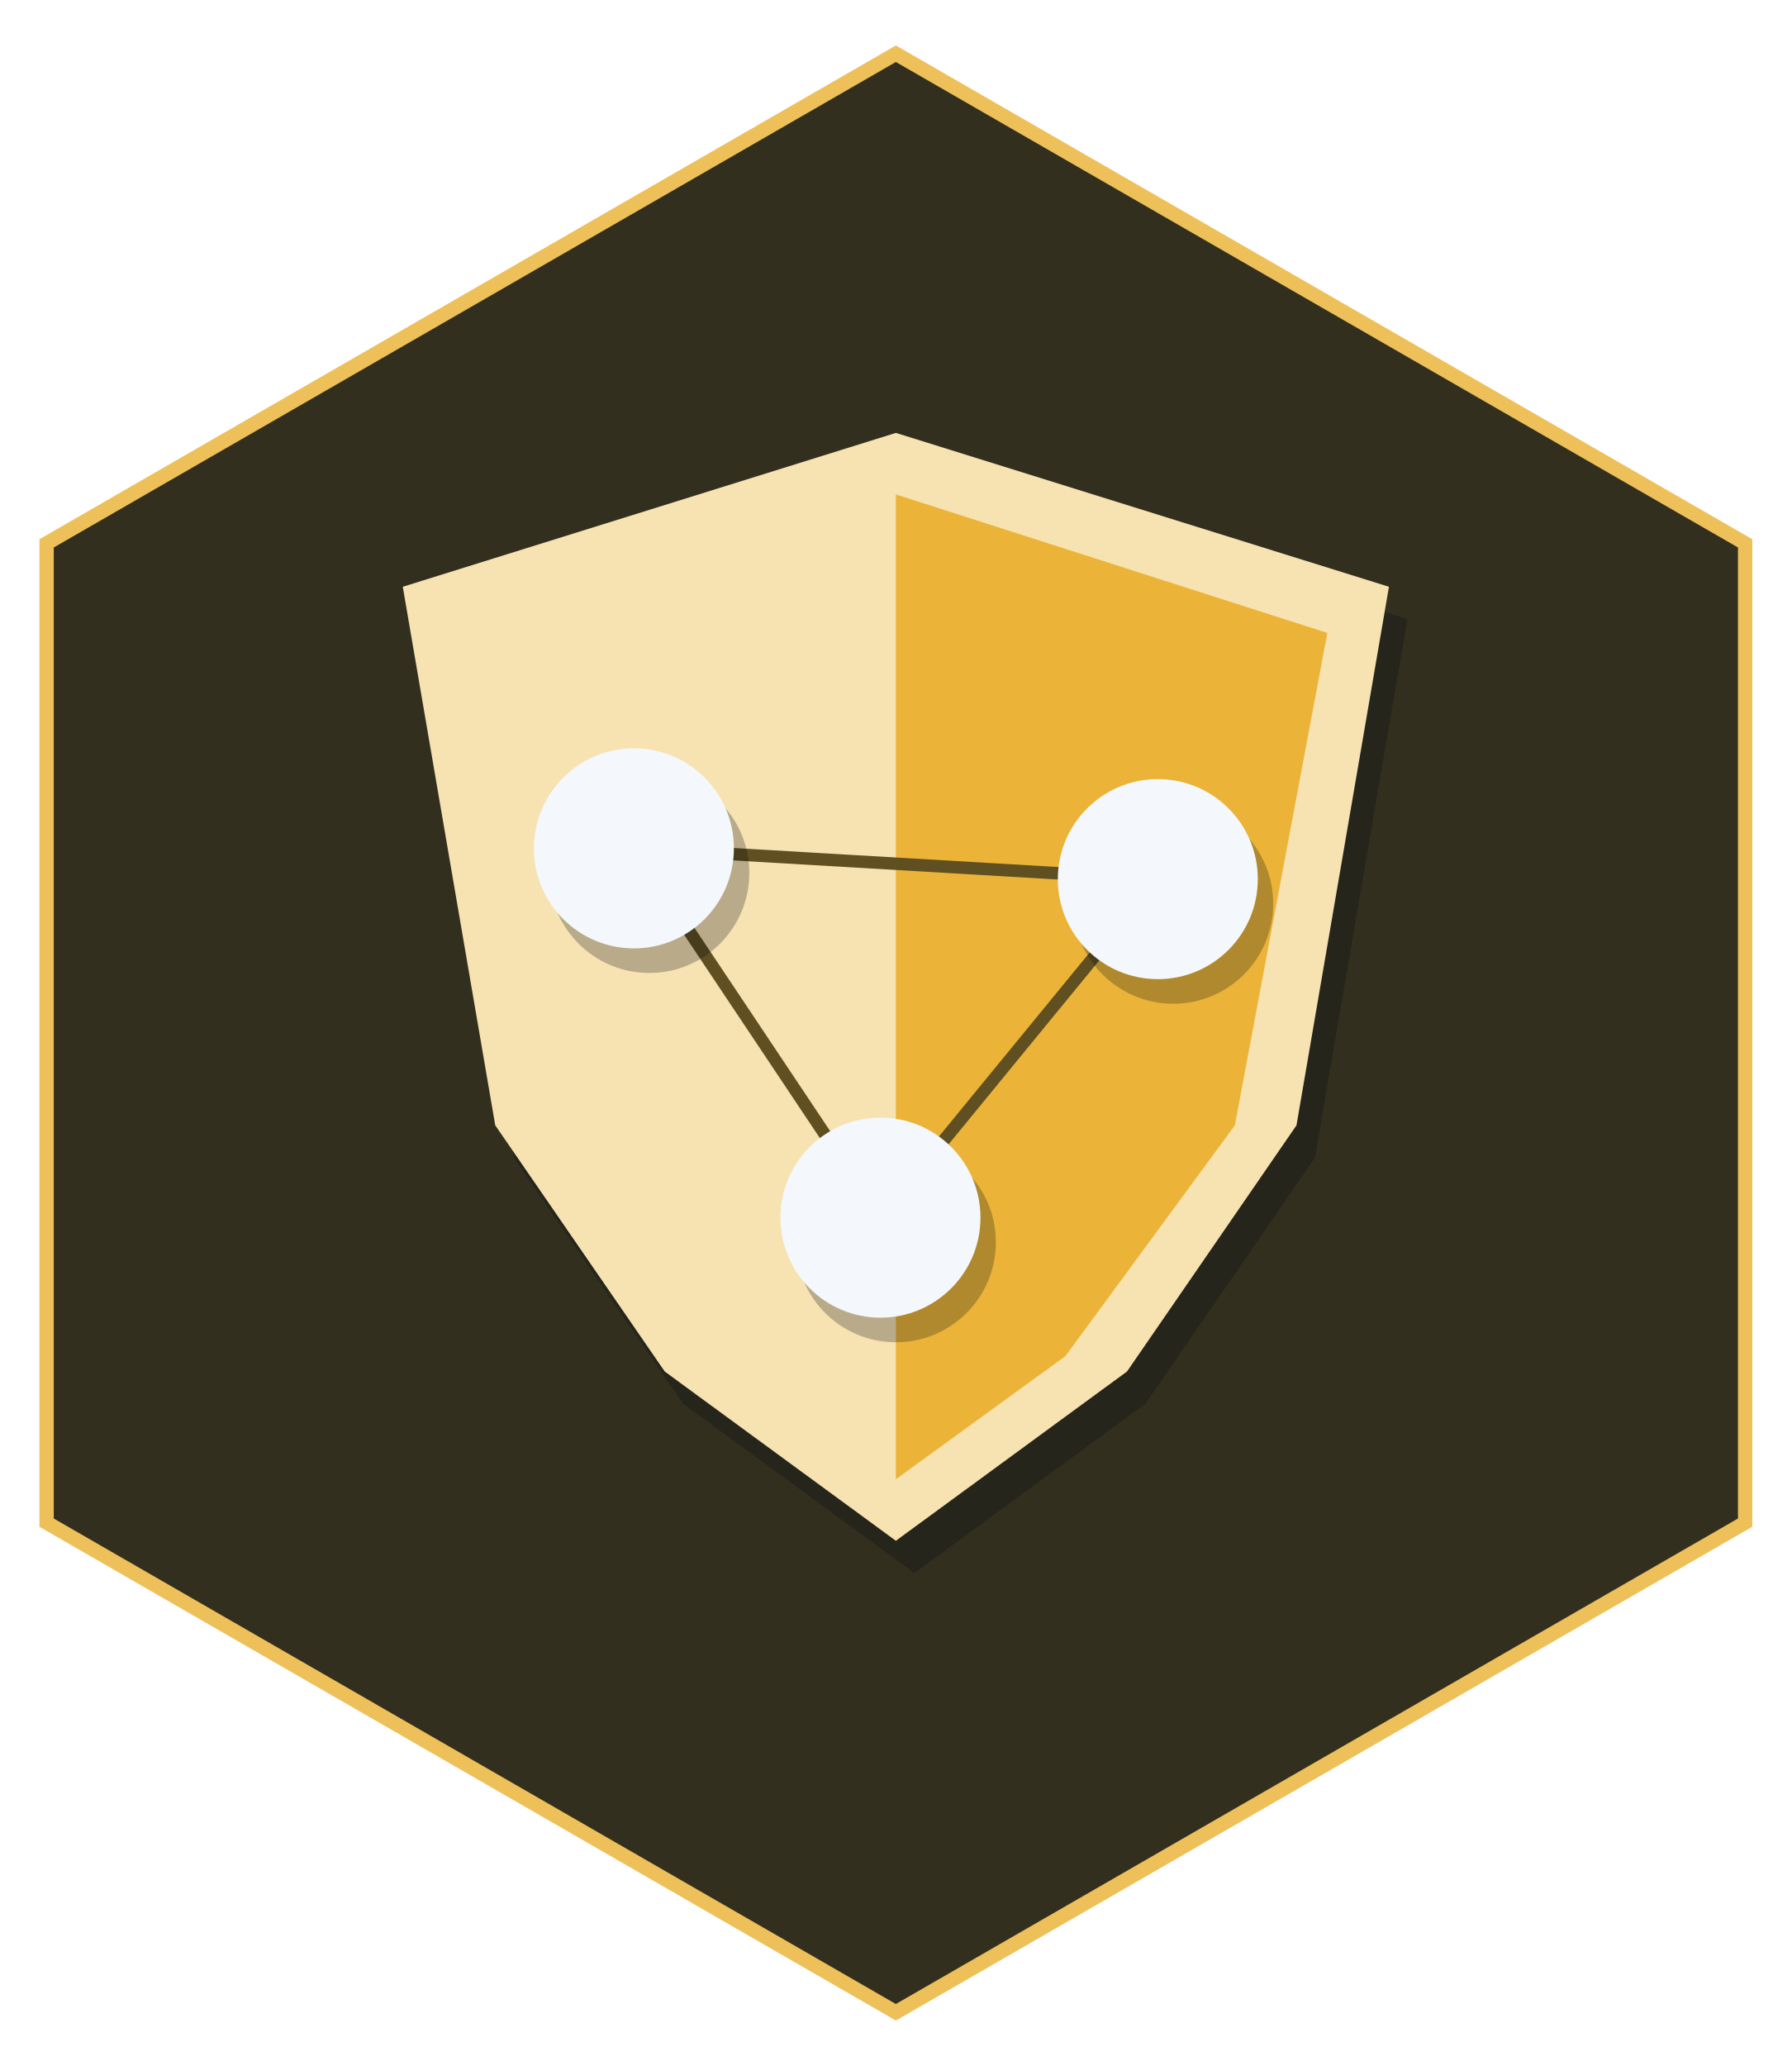
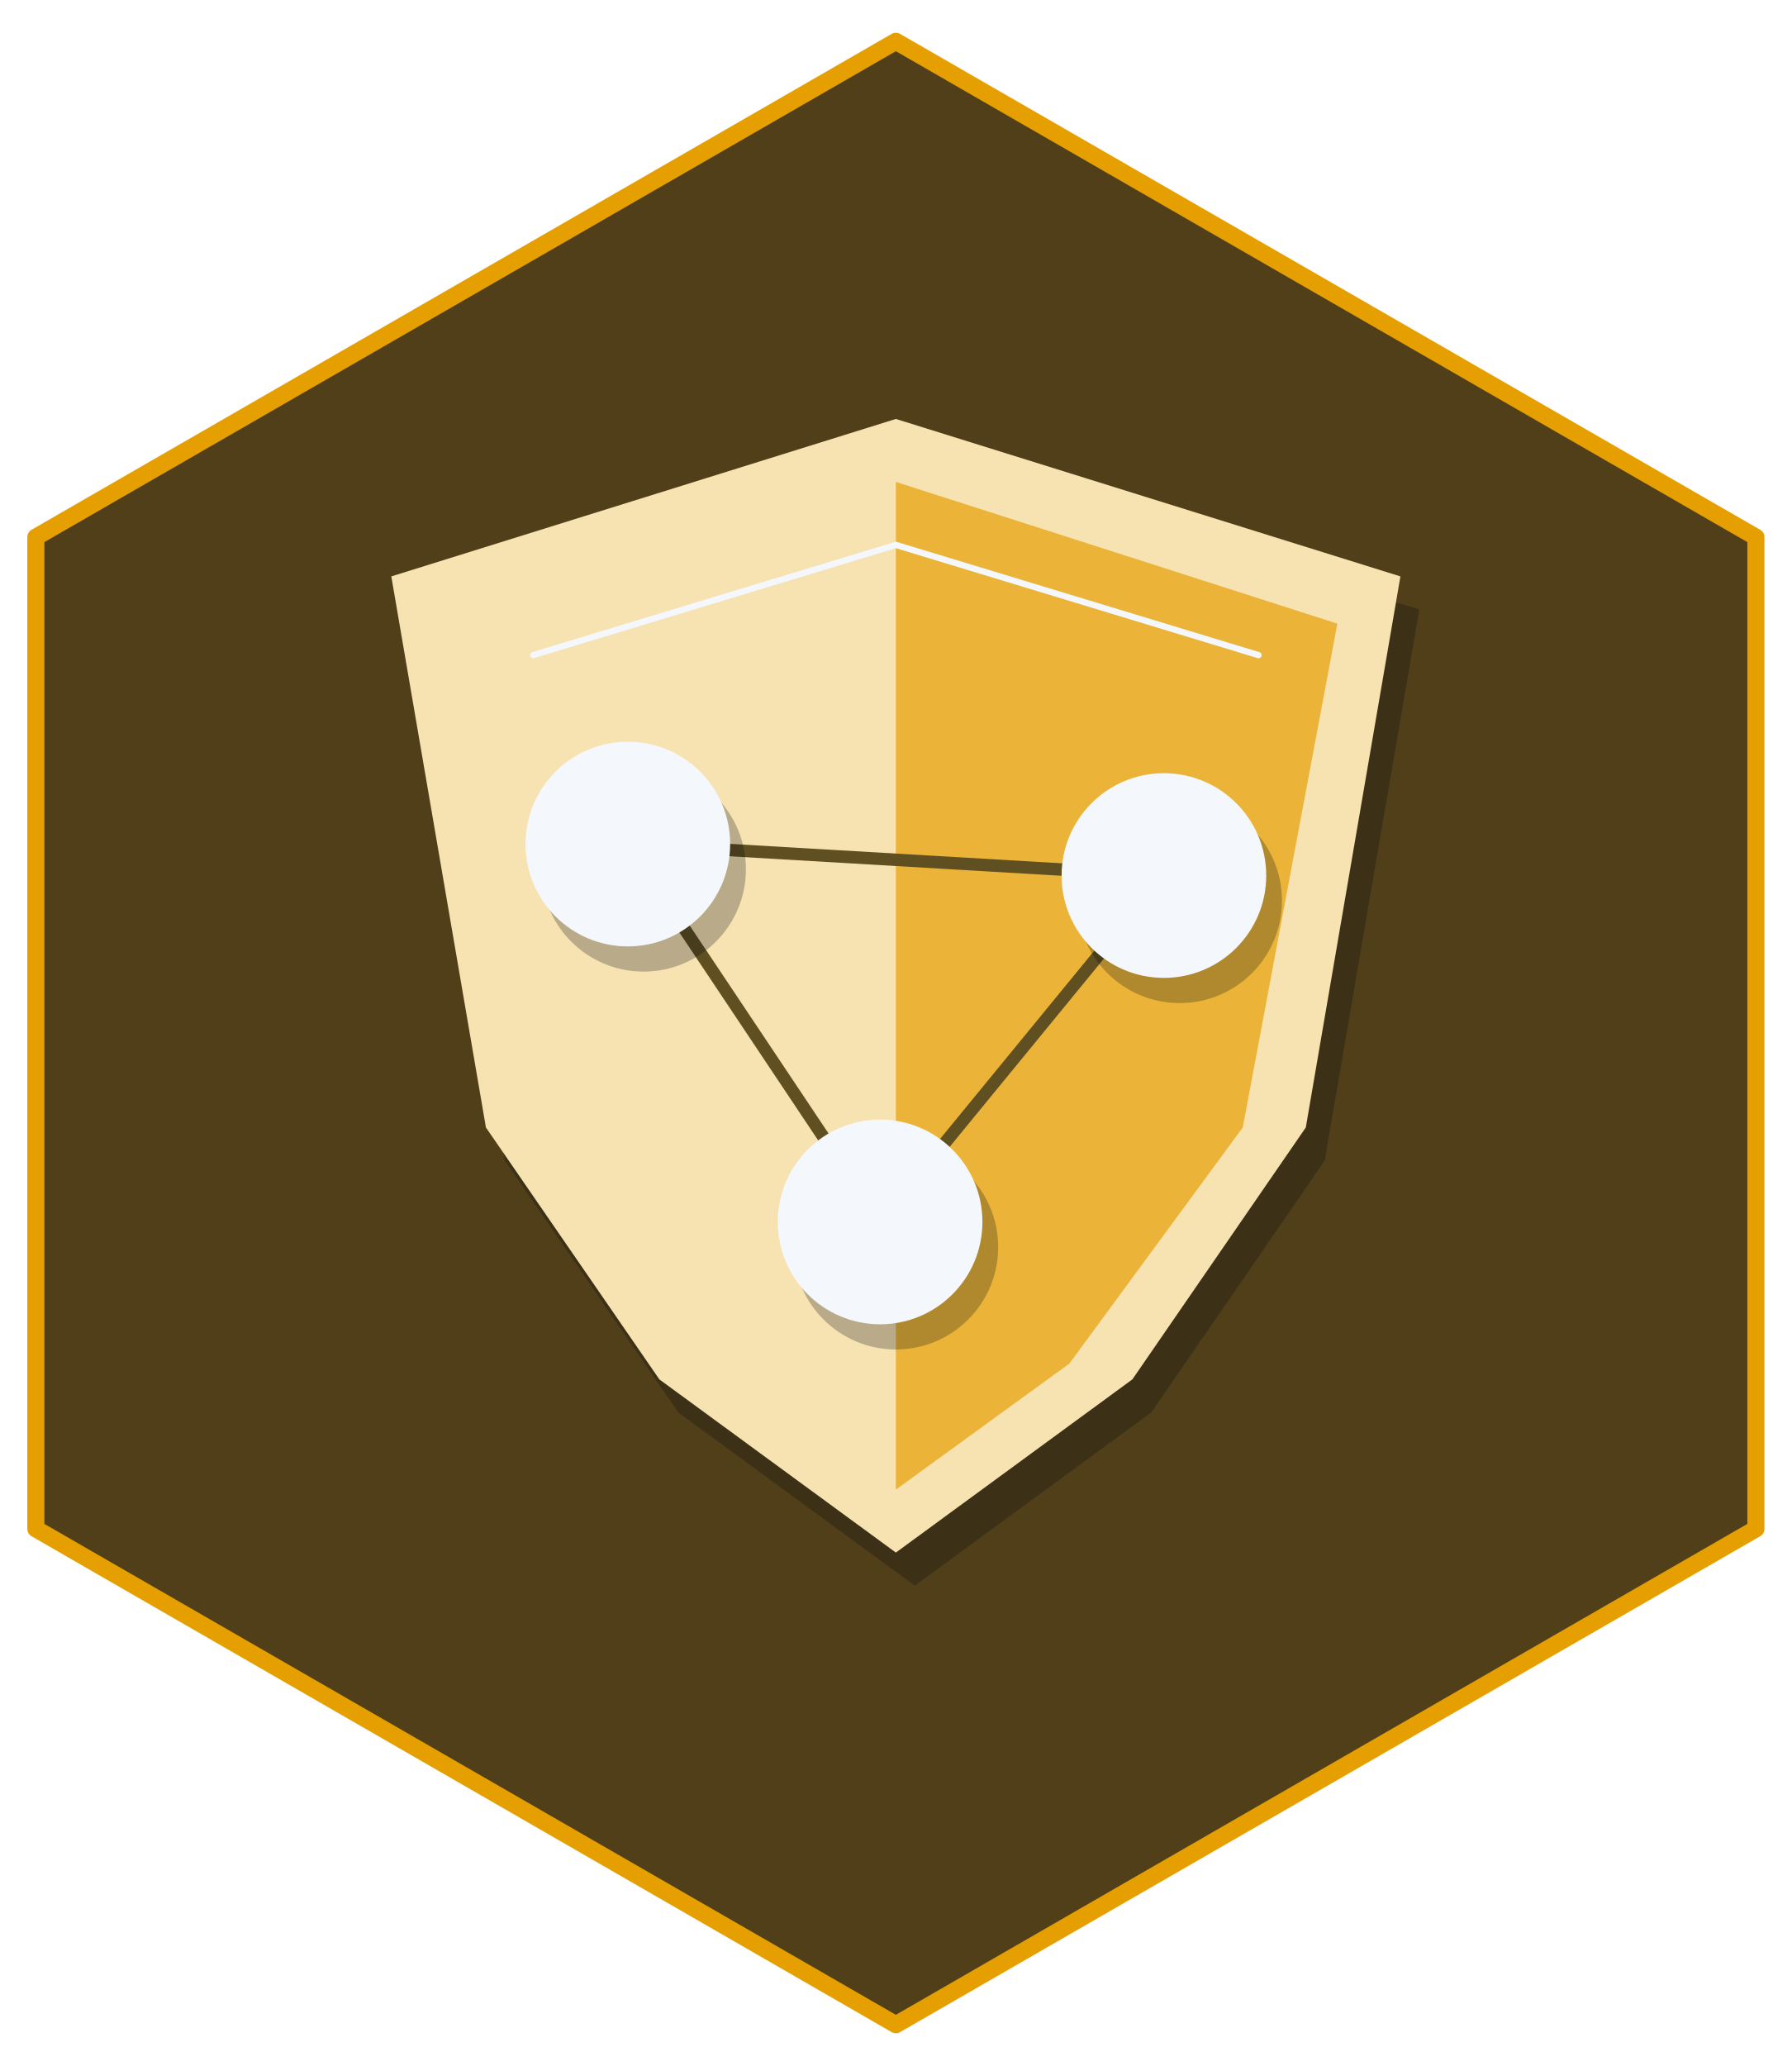
- <svg xmlns="http://www.w3.org/2000/svg" width="432" height="498" viewBox="0 0 432 498">
-   <path fill-rule="nonzero" fill="rgb(100%, 100%, 100%)" fill-opacity="1" d="M 216 4.98 L 427.68 126.988 L 427.68 371.012 L 216 493.02 L 4.32 371.012 L 4.32 126.988 Z M 216 4.98 " />
-   <path fill-rule="nonzero" fill="rgb(93.333%, 75.294%, 34.902%)" fill-opacity="1" d="M 216 10.957 L 422.496 129.977 L 422.496 368.023 L 216 487.043 L 9.504 368.023 L 9.504 129.977 Z M 216 10.957 " />
-   <path fill-rule="nonzero" fill="rgb(20%, 18.431%, 12.157%)" fill-opacity="1" d="M 216 14.941 L 419.039 131.969 L 419.039 366.031 L 216 483.059 L 12.961 366.031 L 12.961 131.969 Z M 216 14.941 " />
-   <path fill-rule="nonzero" fill="rgb(1.176%, 3.922%, 7.059%)" fill-opacity="0.251" d="M 101.57 149.227 L 220.457 112.137 L 339.344 149.227 L 317.055 279.043 L 276.188 338.387 L 220.457 379.188 L 164.73 338.387 L 123.863 279.043 Z M 101.57 149.227 " />
-   <path fill-rule="nonzero" fill="rgb(96.863%, 88.627%, 69.804%)" fill-opacity="1" d="M 97.113 141.438 L 216 104.348 L 334.887 141.438 L 312.594 271.254 L 271.727 330.598 L 216 371.398 L 160.273 330.598 L 119.406 271.254 Z M 97.113 141.438 " />
-   <path fill-rule="nonzero" fill="rgb(92.157%, 70.588%, 21.961%)" fill-opacity="1" d="M 216 119.184 L 320.027 152.566 L 297.734 271.254 L 256.867 326.891 L 216 356.562 Z M 216 119.184 " />
-   <path fill="none" stroke-width="3" stroke-linecap="round" stroke-linejoin="round" stroke="rgb(37.255%, 30.98%, 12.941%)" stroke-opacity="1" stroke-miterlimit="10" d="M 152.84 204.492 L 212.285 293.508 L 279.16 211.91 " />
-   <path fill="none" stroke-width="3" stroke-linecap="round" stroke-linejoin="round" stroke="rgb(37.255%, 30.98%, 12.941%)" stroke-opacity="1" stroke-miterlimit="10" d="M 152.84 204.492 L 279.16 211.91 " />
-   <path fill-rule="nonzero" fill="rgb(1.176%, 3.922%, 7.059%)" fill-opacity="0.251" d="M 180.664 210.426 C 180.664 223.742 169.871 234.535 156.559 234.535 C 143.242 234.535 132.449 223.742 132.449 210.426 C 132.449 197.113 143.242 186.316 156.559 186.316 C 169.871 186.316 180.664 197.113 180.664 210.426 " />
-   <path fill-rule="nonzero" fill="rgb(95.686%, 97.255%, 98.824%)" fill-opacity="1" d="M 176.949 204.492 C 176.949 217.809 166.156 228.602 152.84 228.602 C 139.527 228.602 128.734 217.809 128.734 204.492 C 128.734 191.176 139.527 180.383 152.84 180.383 C 166.156 180.383 176.949 191.176 176.949 204.492 " />
-   <path fill-rule="nonzero" fill="rgb(1.176%, 3.922%, 7.059%)" fill-opacity="0.251" d="M 240.109 299.441 C 240.109 312.758 229.316 323.551 216 323.551 C 202.684 323.551 191.891 312.758 191.891 299.441 C 191.891 286.129 202.684 275.336 216 275.336 C 229.316 275.336 240.109 286.129 240.109 299.441 " />
-   <path fill-rule="nonzero" fill="rgb(95.686%, 97.255%, 98.824%)" fill-opacity="1" d="M 236.395 293.508 C 236.395 306.824 225.598 317.617 212.285 317.617 C 198.969 317.617 188.176 306.824 188.176 293.508 C 188.176 280.191 198.969 269.398 212.285 269.398 C 225.598 269.398 236.395 280.191 236.395 293.508 " />
-   <path fill-rule="nonzero" fill="rgb(1.176%, 3.922%, 7.059%)" fill-opacity="0.251" d="M 306.98 217.844 C 306.98 231.16 296.188 241.953 282.875 241.953 C 269.559 241.953 258.766 231.16 258.766 217.844 C 258.766 204.531 269.559 193.734 282.875 193.734 C 296.188 193.734 306.98 204.531 306.98 217.844 " />
-   <path fill-rule="nonzero" fill="rgb(95.686%, 97.255%, 98.824%)" fill-opacity="1" d="M 303.266 211.91 C 303.266 225.227 292.473 236.02 279.16 236.02 C 265.844 236.02 255.051 225.227 255.051 211.91 C 255.051 198.594 265.844 187.801 279.16 187.801 C 292.473 187.801 303.266 198.594 303.266 211.91 " />
+ <svg xmlns="http://www.w3.org/2000/svg" width="432pt" height="498pt" viewBox="0 0 432 498">
+   <path fill-rule="nonzero" fill="rgb(31.373%, 24.706%, 9.804%)" fill-opacity="1" stroke-width="4.125" stroke-linecap="round" stroke-linejoin="round" stroke="rgb(90.196%, 62.353%, 0%)" stroke-opacity="1" stroke-miterlimit="10" d="M 216 9.961 L 423.359 129.48 L 423.359 368.52 L 216 488.039 L 8.641 368.52 L 8.641 129.48 Z M 216 9.961 " />
+   <path fill-rule="nonzero" fill="rgb(1.176%, 3.922%, 7.059%)" fill-opacity="0.251" d="M 98.91 146.906 L 220.562 108.953 L 342.215 146.906 L 319.402 279.742 L 277.586 340.465 L 220.562 382.215 L 163.539 340.465 L 121.719 279.742 Z M 98.91 146.906 " />
+   <path fill-rule="nonzero" fill="rgb(96.863%, 88.627%, 69.804%)" fill-opacity="1" d="M 94.348 138.938 L 216 100.984 L 337.652 138.938 L 314.84 271.773 L 273.023 332.496 L 216 374.242 L 158.977 332.496 L 117.16 271.773 Z M 94.348 138.938 " />
+   <path fill-rule="nonzero" fill="rgb(92.157%, 70.588%, 21.961%)" fill-opacity="1" d="M 216 116.164 L 322.445 150.324 L 299.637 271.773 L 257.816 328.699 L 216 359.062 Z M 216 116.164 " />
+   <path fill="none" stroke-width="3" stroke-linecap="round" stroke-linejoin="round" stroke="rgb(37.255%, 30.98%, 12.941%)" stroke-opacity="1" stroke-miterlimit="10" d="M 151.371 203.457 L 212.199 294.543 L 280.629 211.047 " />
+   <path fill="none" stroke-width="3" stroke-linecap="round" stroke-linejoin="round" stroke="rgb(37.255%, 30.98%, 12.941%)" stroke-opacity="1" stroke-miterlimit="10" d="M 151.371 203.457 L 280.629 211.047 " />
+   <path fill-rule="nonzero" fill="rgb(1.176%, 3.922%, 7.059%)" fill-opacity="0.251" d="M 179.844 209.527 C 179.844 223.152 168.801 234.199 155.176 234.199 C 141.551 234.199 130.504 223.152 130.504 209.527 C 130.504 195.906 141.551 184.859 155.176 184.859 C 168.801 184.859 179.844 195.906 179.844 209.527 " />
+   <path fill-rule="nonzero" fill="rgb(95.686%, 97.255%, 98.824%)" fill-opacity="1" d="M 176.043 203.457 C 176.043 217.082 164.996 228.125 151.371 228.125 C 137.75 228.125 126.703 217.082 126.703 203.457 C 126.703 189.832 137.75 178.789 151.371 178.789 C 164.996 178.789 176.043 189.832 176.043 203.457 " />
+   <path fill-rule="nonzero" fill="rgb(95.686%, 97.255%, 98.824%)" fill-opacity="1" d="M 153.34 198.523 C 153.34 202.066 150.469 204.938 146.926 204.938 C 143.383 204.938 140.512 202.066 140.512 198.523 C 140.512 194.98 143.383 192.109 146.926 192.109 C 150.469 192.109 153.34 194.98 153.34 198.523 " />
+   <path fill-rule="nonzero" fill="rgb(1.176%, 3.922%, 7.059%)" fill-opacity="0.251" d="M 240.668 300.617 C 240.668 314.238 229.625 325.285 216 325.285 C 202.375 325.285 191.332 314.238 191.332 300.617 C 191.332 286.992 202.375 275.945 216 275.945 C 229.625 275.945 240.668 286.992 240.668 300.617 " />
+   <path fill-rule="nonzero" fill="rgb(95.686%, 97.255%, 98.824%)" fill-opacity="1" d="M 236.867 294.543 C 236.867 308.168 225.824 319.211 212.199 319.211 C 198.574 319.211 187.527 308.168 187.527 294.543 C 187.527 280.918 198.574 269.875 212.199 269.875 C 225.824 269.875 236.867 280.918 236.867 294.543 " />
+   <path fill-rule="nonzero" fill="rgb(95.686%, 97.255%, 98.824%)" fill-opacity="1" d="M 214.164 289.609 C 214.164 293.152 211.293 296.023 207.75 296.023 C 204.207 296.023 201.336 293.152 201.336 289.609 C 201.336 286.066 204.207 283.195 207.75 283.195 C 211.293 283.195 214.164 286.066 214.164 289.609 " />
+   <path fill-rule="nonzero" fill="rgb(1.176%, 3.922%, 7.059%)" fill-opacity="0.251" d="M 309.098 217.121 C 309.098 230.746 298.055 241.789 284.43 241.789 C 270.805 241.789 259.758 230.746 259.758 217.121 C 259.758 203.496 270.805 192.449 284.43 192.449 C 298.055 192.449 309.098 203.496 309.098 217.121 " />
+   <path fill-rule="nonzero" fill="rgb(95.686%, 97.255%, 98.824%)" fill-opacity="1" d="M 305.297 211.047 C 305.297 224.672 294.25 235.715 280.629 235.715 C 267.004 235.715 255.957 224.672 255.957 211.047 C 255.957 197.422 267.004 186.379 280.629 186.379 C 294.25 186.379 305.297 197.422 305.297 211.047 " />
+   <path fill-rule="nonzero" fill="rgb(95.686%, 97.255%, 98.824%)" fill-opacity="1" d="M 282.594 206.113 C 282.594 209.656 279.723 212.527 276.18 212.527 C 272.637 212.527 269.766 209.656 269.766 206.113 C 269.766 202.57 272.637 199.699 276.18 199.699 C 279.723 199.699 282.594 202.57 282.594 206.113 " />
+   <path fill="none" stroke-width="1.5" stroke-linecap="round" stroke-linejoin="round" stroke="rgb(95.686%, 97.255%, 98.824%)" stroke-opacity="1" stroke-miterlimit="10" d="M 128.562 157.914 L 216 131.348 L 303.438 157.914 " />
</svg>
